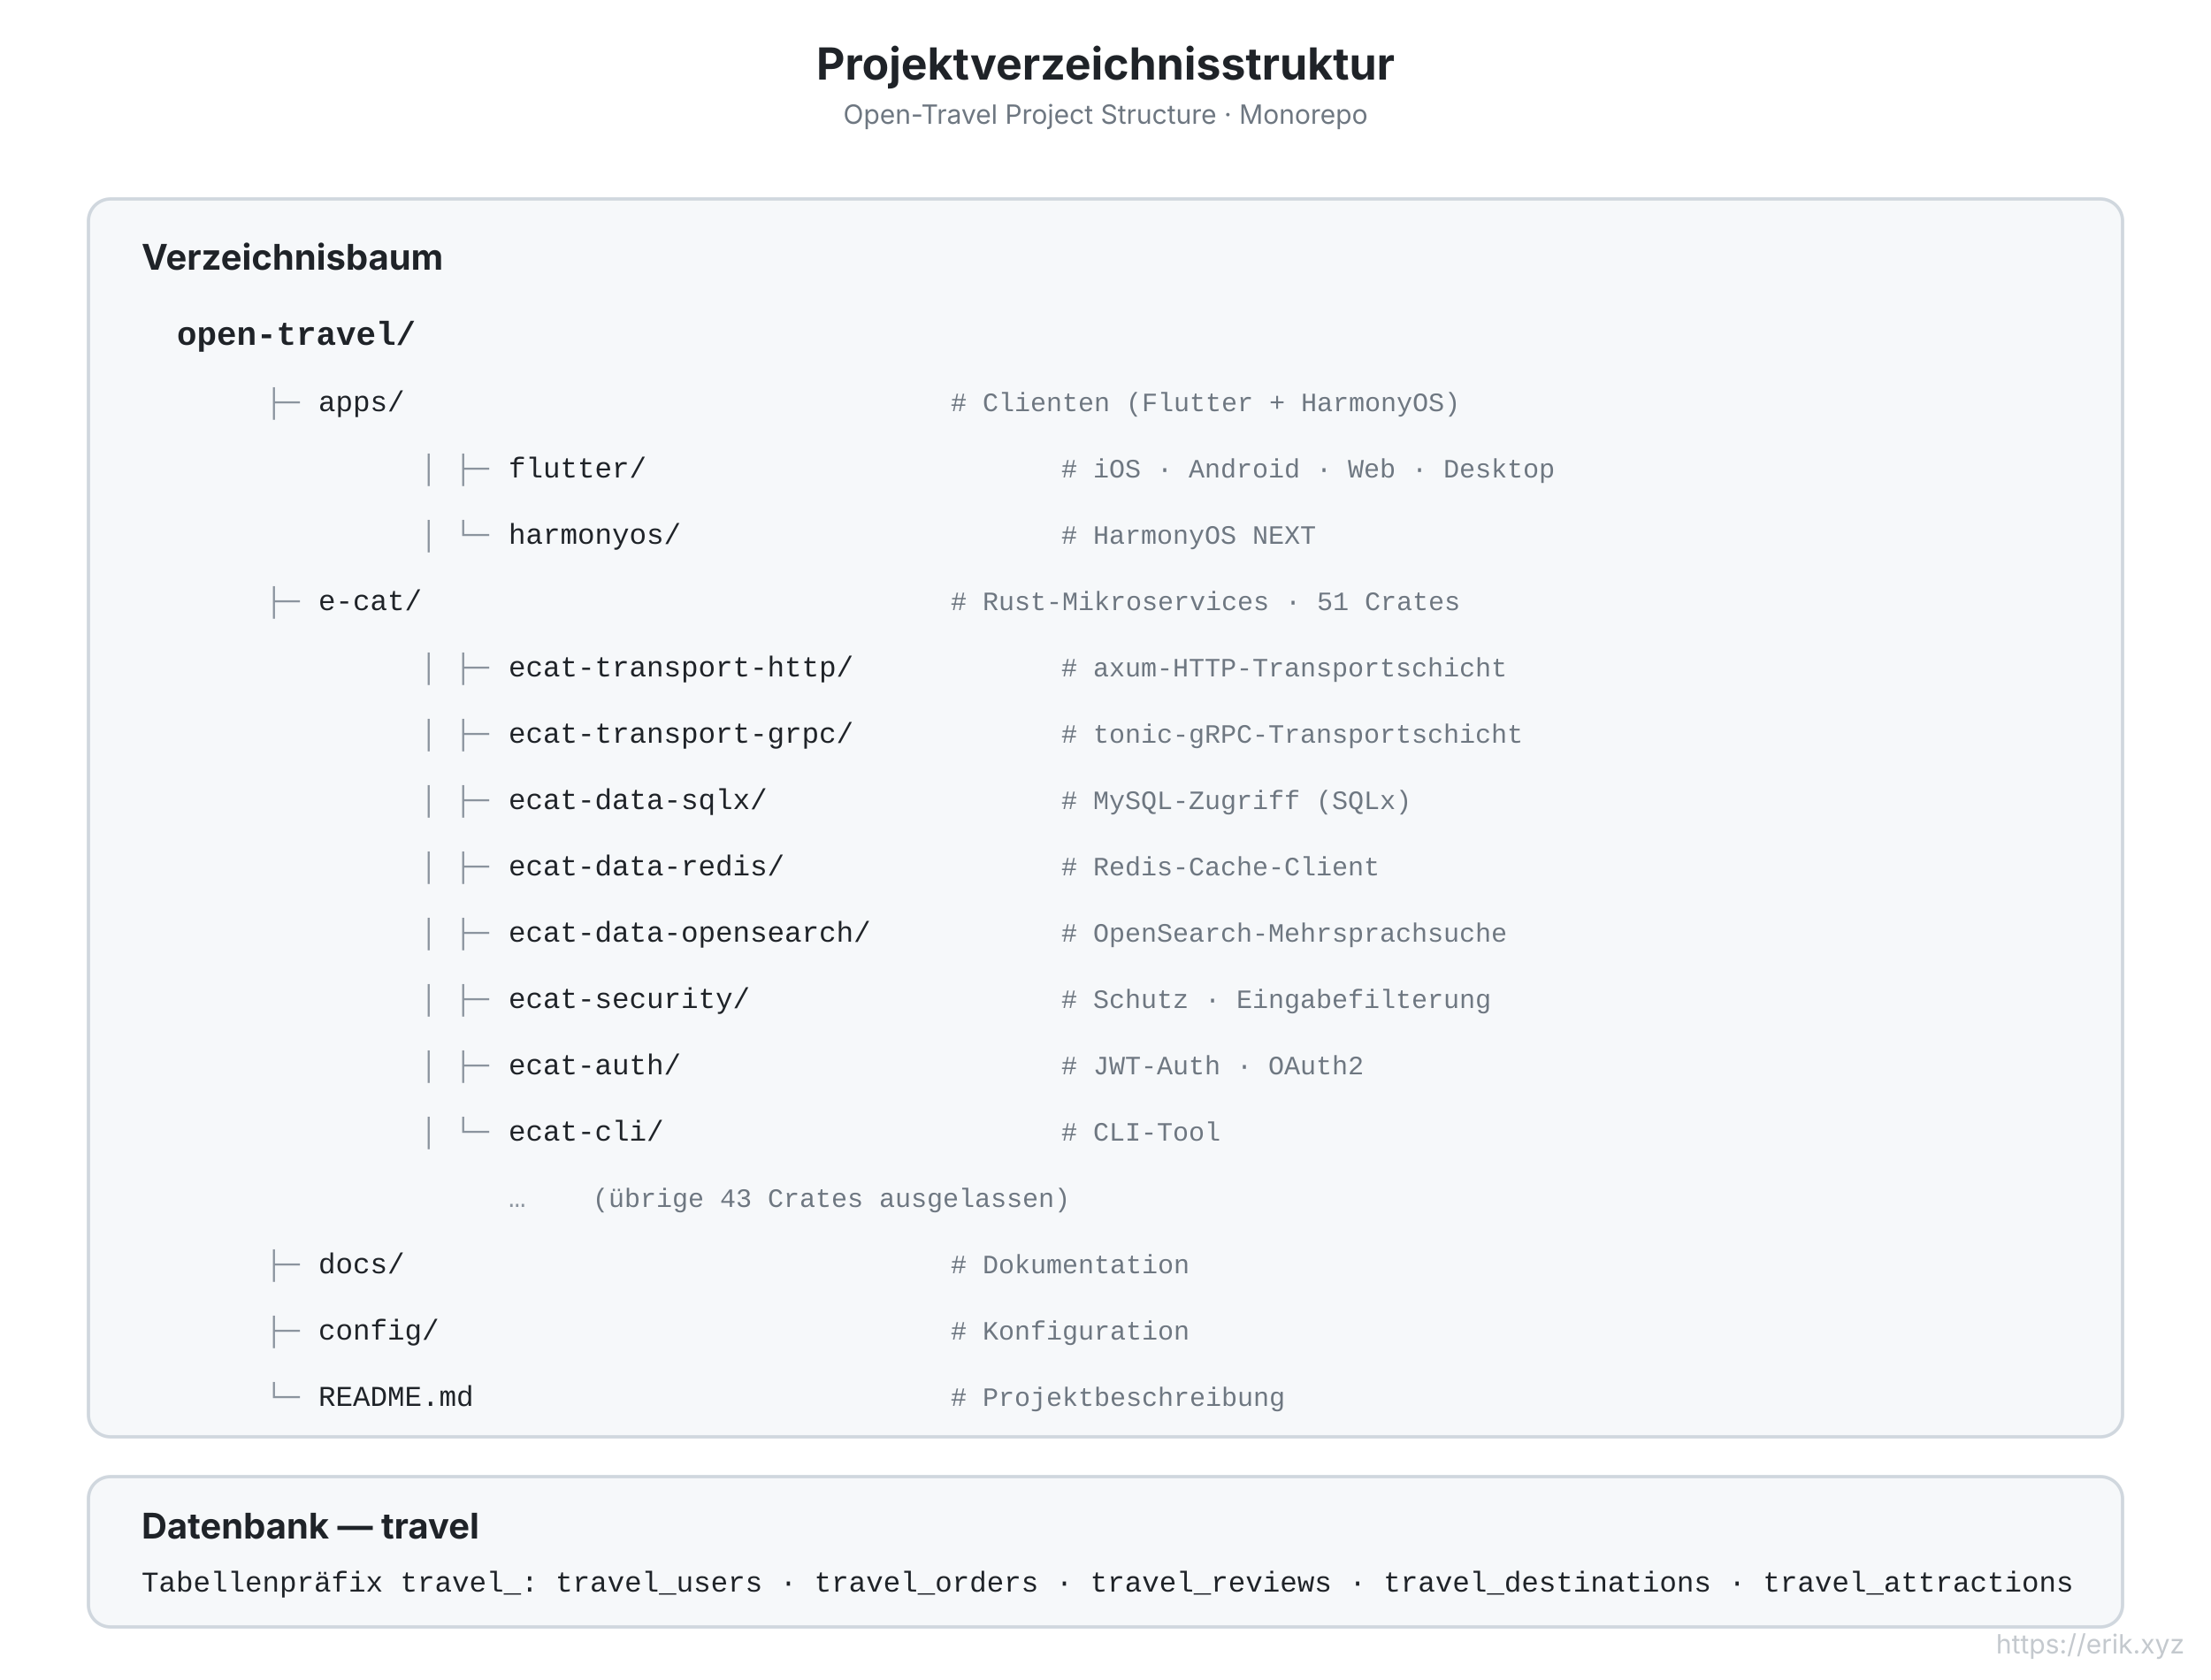
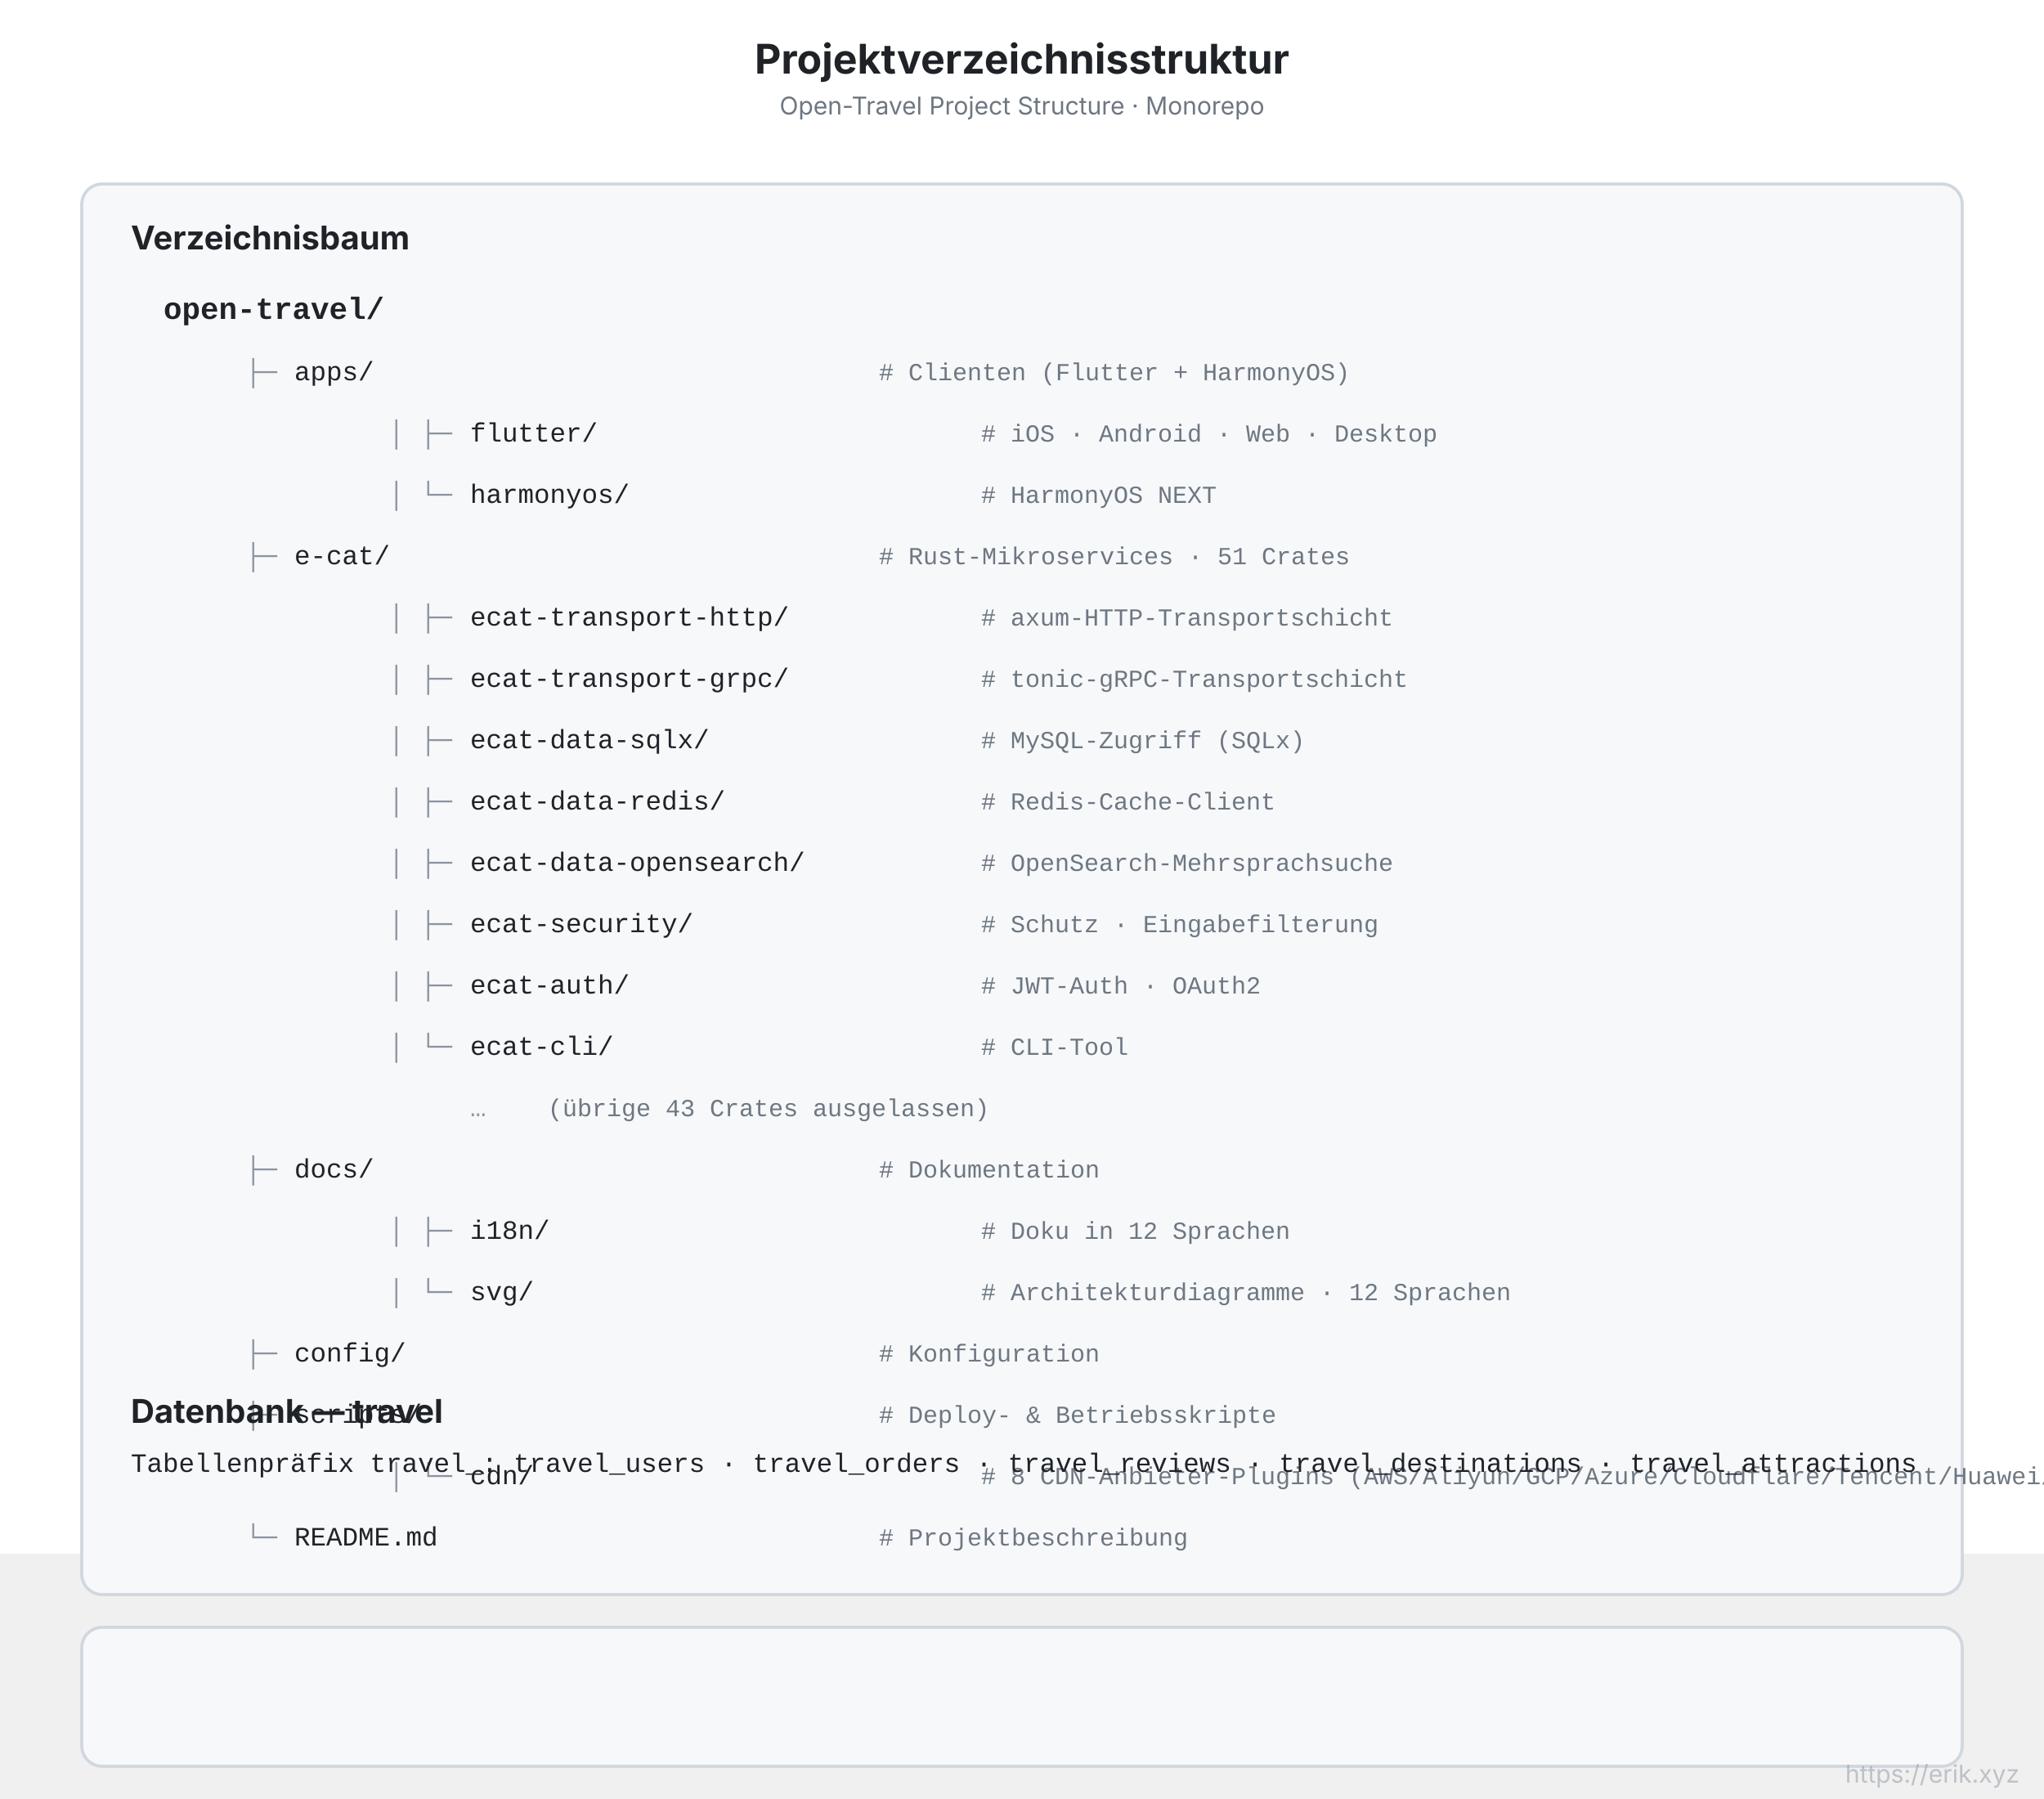
- <svg xmlns="http://www.w3.org/2000/svg" width="1000" height="760" viewBox="0 0 1000 760">
+ <svg xmlns="http://www.w3.org/2000/svg" width="1000" height="880" viewBox="0 0 1000 880">
  <defs>
    <style>
      text { font-family: system-ui, -apple-system, 'Segoe UI', sans-serif; }
      .t-title { font-size: 20px; font-weight: 700; fill: #1f2328; }
      .t-sub  { font-size: 12px; fill: #6e7781; }
      .t-h    { font-size: 16px; font-weight: 700; fill: #1f2328; }
      .t-mono-root { font-family: ui-monospace, 'SF Mono', Consolas, 'Liberation Mono', monospace; font-size: 15px; font-weight: 700; fill: #1f2328; }
      .t-mono { font-family: ui-monospace, 'SF Mono', Consolas, 'Liberation Mono', monospace; font-size: 13px; fill: #1f2328; }
      .t-mono-branch { font-family: ui-monospace, 'SF Mono', Consolas, 'Liberation Mono', monospace; font-size: 13px; fill: #8b949e; }
      .t-cmt { font-family: ui-monospace, 'SF Mono', Consolas, 'Liberation Mono', monospace; font-size: 12px; fill: #6e7781; }
      .t-db  { font-family: ui-monospace, 'SF Mono', Consolas, 'Liberation Mono', monospace; font-size: 13px; fill: #1f2328; }
      .panel { fill: #f6f8fa; stroke: #d0d7de; stroke-width: 1.5; rx: 10; }
    </style>
  </defs>
  <rect width="1000" height="760" fill="#ffffff" />
  <text x="500" y="36" text-anchor="middle" class="t-title">Projektverzeichnisstruktur</text>
  <text x="500" y="56" text-anchor="middle" class="t-sub">Open-Travel Project Structure · Monorepo</text>
-   <rect x="40" y="90" width="920" height="560" class="panel" />
+   <rect x="40" y="90" width="920" height="690" class="panel" />
  <text x="64" y="122" class="t-h">Verzeichnisbaum</text>
  <text x="80" y="156" class="t-mono-root">open-travel/</text>
  <text x="120" y="186" class="t-mono-branch">├─ </text>
  <text x="144" y="186" class="t-mono">apps/</text>
  <text x="430" y="186" class="t-cmt"># Clienten (Flutter + HarmonyOS)</text>
  <text x="190" y="216" class="t-mono-branch">│  ├─ </text>
  <text x="230" y="216" class="t-mono">flutter/</text>
  <text x="480" y="216" class="t-cmt"># iOS · Android · Web · Desktop</text>
  <text x="190" y="246" class="t-mono-branch">│  └─ </text>
  <text x="230" y="246" class="t-mono">harmonyos/</text>
  <text x="480" y="246" class="t-cmt"># HarmonyOS NEXT</text>
  <text x="120" y="276" class="t-mono-branch">├─ </text>
  <text x="144" y="276" class="t-mono">e-cat/</text>
  <text x="430" y="276" class="t-cmt"># Rust-Mikroservices · 51 Crates</text>
  <text x="190" y="306" class="t-mono-branch">│  ├─ </text>
  <text x="230" y="306" class="t-mono">ecat-transport-http/</text>
  <text x="480" y="306" class="t-cmt"># axum-HTTP-Transportschicht</text>
  <text x="190" y="336" class="t-mono-branch">│  ├─ </text>
  <text x="230" y="336" class="t-mono">ecat-transport-grpc/</text>
  <text x="480" y="336" class="t-cmt"># tonic-gRPC-Transportschicht</text>
  <text x="190" y="366" class="t-mono-branch">│  ├─ </text>
  <text x="230" y="366" class="t-mono">ecat-data-sqlx/</text>
  <text x="480" y="366" class="t-cmt"># MySQL-Zugriff (SQLx)</text>
  <text x="190" y="396" class="t-mono-branch">│  ├─ </text>
  <text x="230" y="396" class="t-mono">ecat-data-redis/</text>
  <text x="480" y="396" class="t-cmt"># Redis-Cache-Client</text>
  <text x="190" y="426" class="t-mono-branch">│  ├─ </text>
  <text x="230" y="426" class="t-mono">ecat-data-opensearch/</text>
  <text x="480" y="426" class="t-cmt"># OpenSearch-Mehrsprachsuche</text>
  <text x="190" y="456" class="t-mono-branch">│  ├─ </text>
  <text x="230" y="456" class="t-mono">ecat-security/</text>
  <text x="480" y="456" class="t-cmt"># Schutz · Eingabefilterung</text>
  <text x="190" y="486" class="t-mono-branch">│  ├─ </text>
  <text x="230" y="486" class="t-mono">ecat-auth/</text>
  <text x="480" y="486" class="t-cmt"># JWT-Auth · OAuth2</text>
  <text x="190" y="516" class="t-mono-branch">│  └─ </text>
  <text x="230" y="516" class="t-mono">ecat-cli/</text>
  <text x="480" y="516" class="t-cmt"># CLI-Tool</text>
  <text x="230" y="546" class="t-mono-branch">… </text>
  <text x="268" y="546" class="t-cmt">(übrige 43 Crates ausgelassen)</text>
  <text x="120" y="576" class="t-mono-branch">├─ </text>
  <text x="144" y="576" class="t-mono">docs/</text>
  <text x="430" y="576" class="t-cmt"># Dokumentation</text>
-   <text x="120" y="606" class="t-mono-branch">├─ </text>
-   <text x="144" y="606" class="t-mono">config/</text>
-   <text x="430" y="606" class="t-cmt"># Konfiguration</text>
-   <text x="120" y="636" class="t-mono-branch">└─ </text>
-   <text x="144" y="636" class="t-mono">README.md</text>
-   <text x="430" y="636" class="t-cmt"># Projektbeschreibung</text>
-   <rect x="40" y="668" width="920" height="68" class="panel" />
+   <text x="190" y="606" class="t-mono-branch">│  ├─ </text>
+   <text x="230" y="606" class="t-mono">i18n/</text>
+   <text x="480" y="606" class="t-cmt"># Doku in 12 Sprachen</text>
+   <text x="190" y="636" class="t-mono-branch">│  └─ </text>
+   <text x="230" y="636" class="t-mono">svg/</text>
+   <text x="480" y="636" class="t-cmt"># Architekturdiagramme · 12 Sprachen</text>
+   <text x="120" y="666" class="t-mono-branch">├─ </text>
+   <text x="144" y="666" class="t-mono">config/</text>
+   <text x="430" y="666" class="t-cmt"># Konfiguration</text>
+   <text x="120" y="696" class="t-mono-branch">├─ </text>
+   <text x="144" y="696" class="t-mono">scripts/</text>
+   <text x="430" y="696" class="t-cmt"># Deploy- &amp; Betriebsskripte</text>
+   <text x="190" y="726" class="t-mono-branch">│  └─ </text>
+   <text x="230" y="726" class="t-mono">cdn/</text>
+   <text x="480" y="726" class="t-cmt"># 8 CDN-Anbieter-Plugins (AWS/Aliyun/GCP/Azure/Cloudflare/Tencent/Huawei/Bunny)</text>
+   <text x="120" y="756" class="t-mono-branch">└─ </text>
+   <text x="144" y="756" class="t-mono">README.md</text>
+   <text x="430" y="756" class="t-cmt"># Projektbeschreibung</text>
+   <rect x="40" y="796" width="920" height="68" class="panel" />
  <text x="64" y="696" class="t-h">Datenbank — travel</text>
  <text x="64" y="720" class="t-db">Tabellenpräfix travel_: travel_users · travel_orders · travel_reviews · travel_destinations · travel_attractions</text>
-   <text x="988" y="748" text-anchor="end" font-size="12" fill="#8b949e" fill-opacity="0.5" font-family="system-ui, -apple-system, 'Segoe UI', sans-serif">https://erik.xyz</text>
+   <text x="988" y="872" text-anchor="end" font-size="12" fill="#8b949e" fill-opacity="0.5" font-family="system-ui, -apple-system, 'Segoe UI', sans-serif">https://erik.xyz</text>
</svg>
